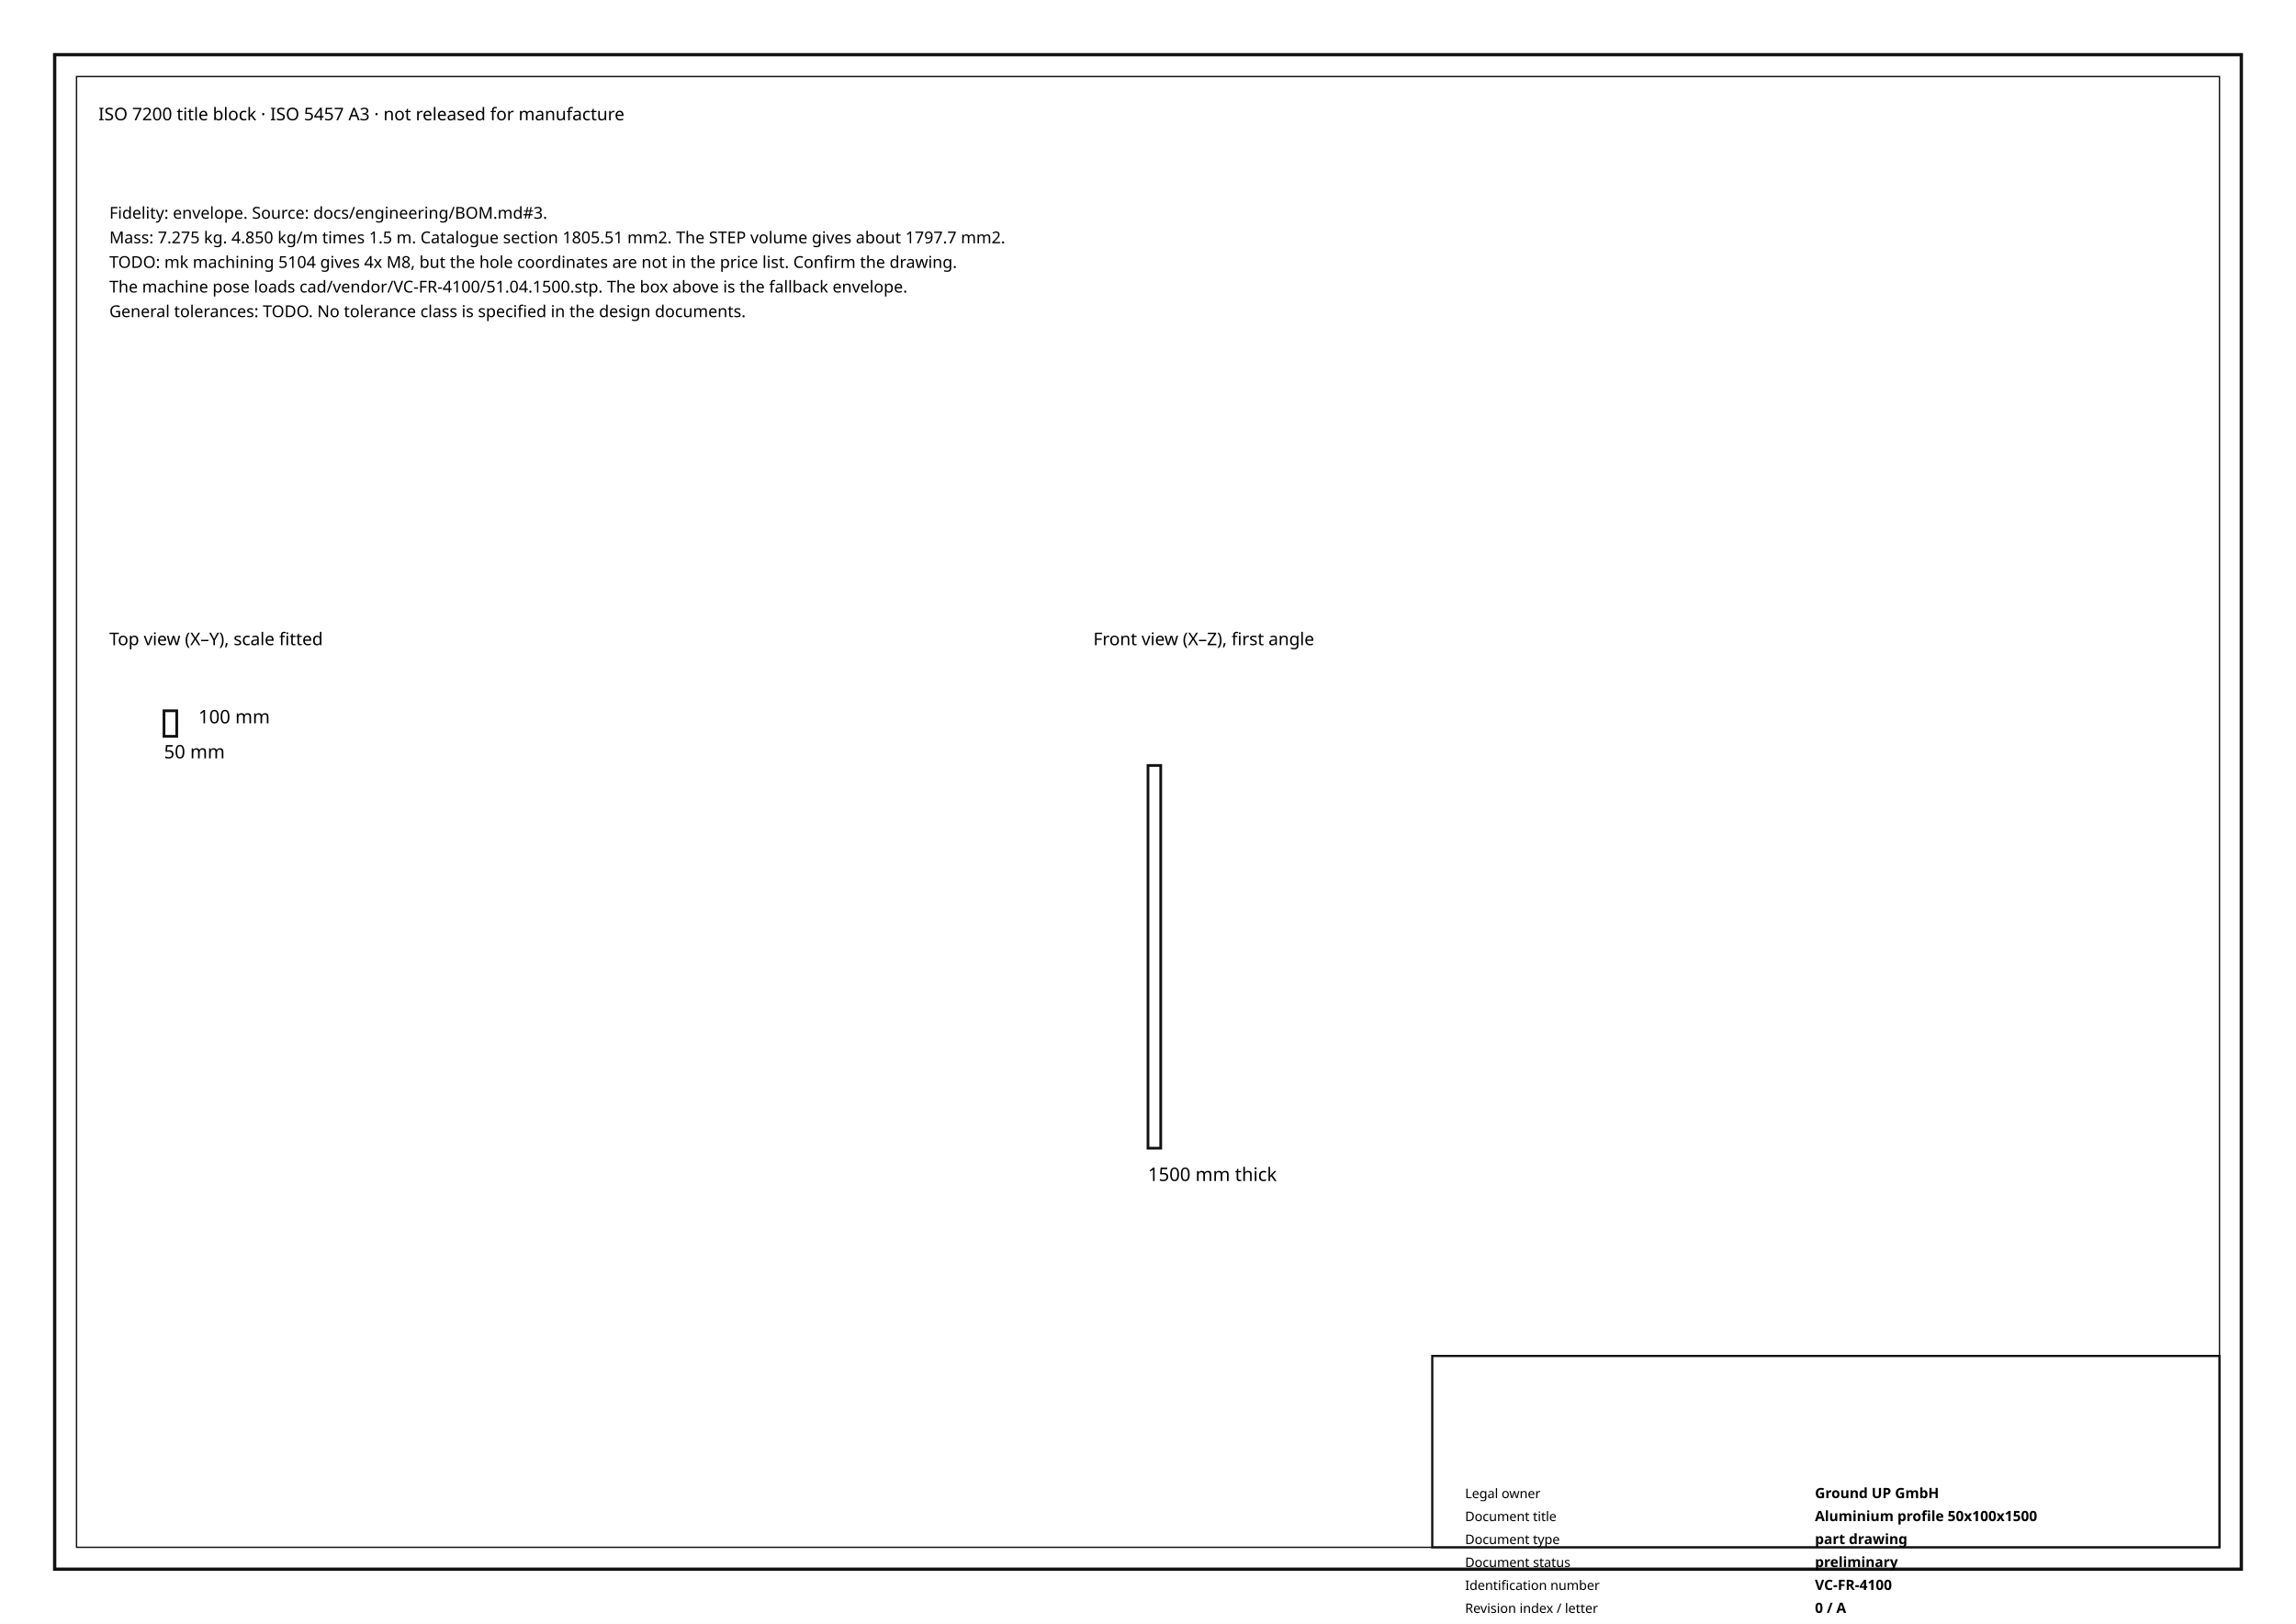
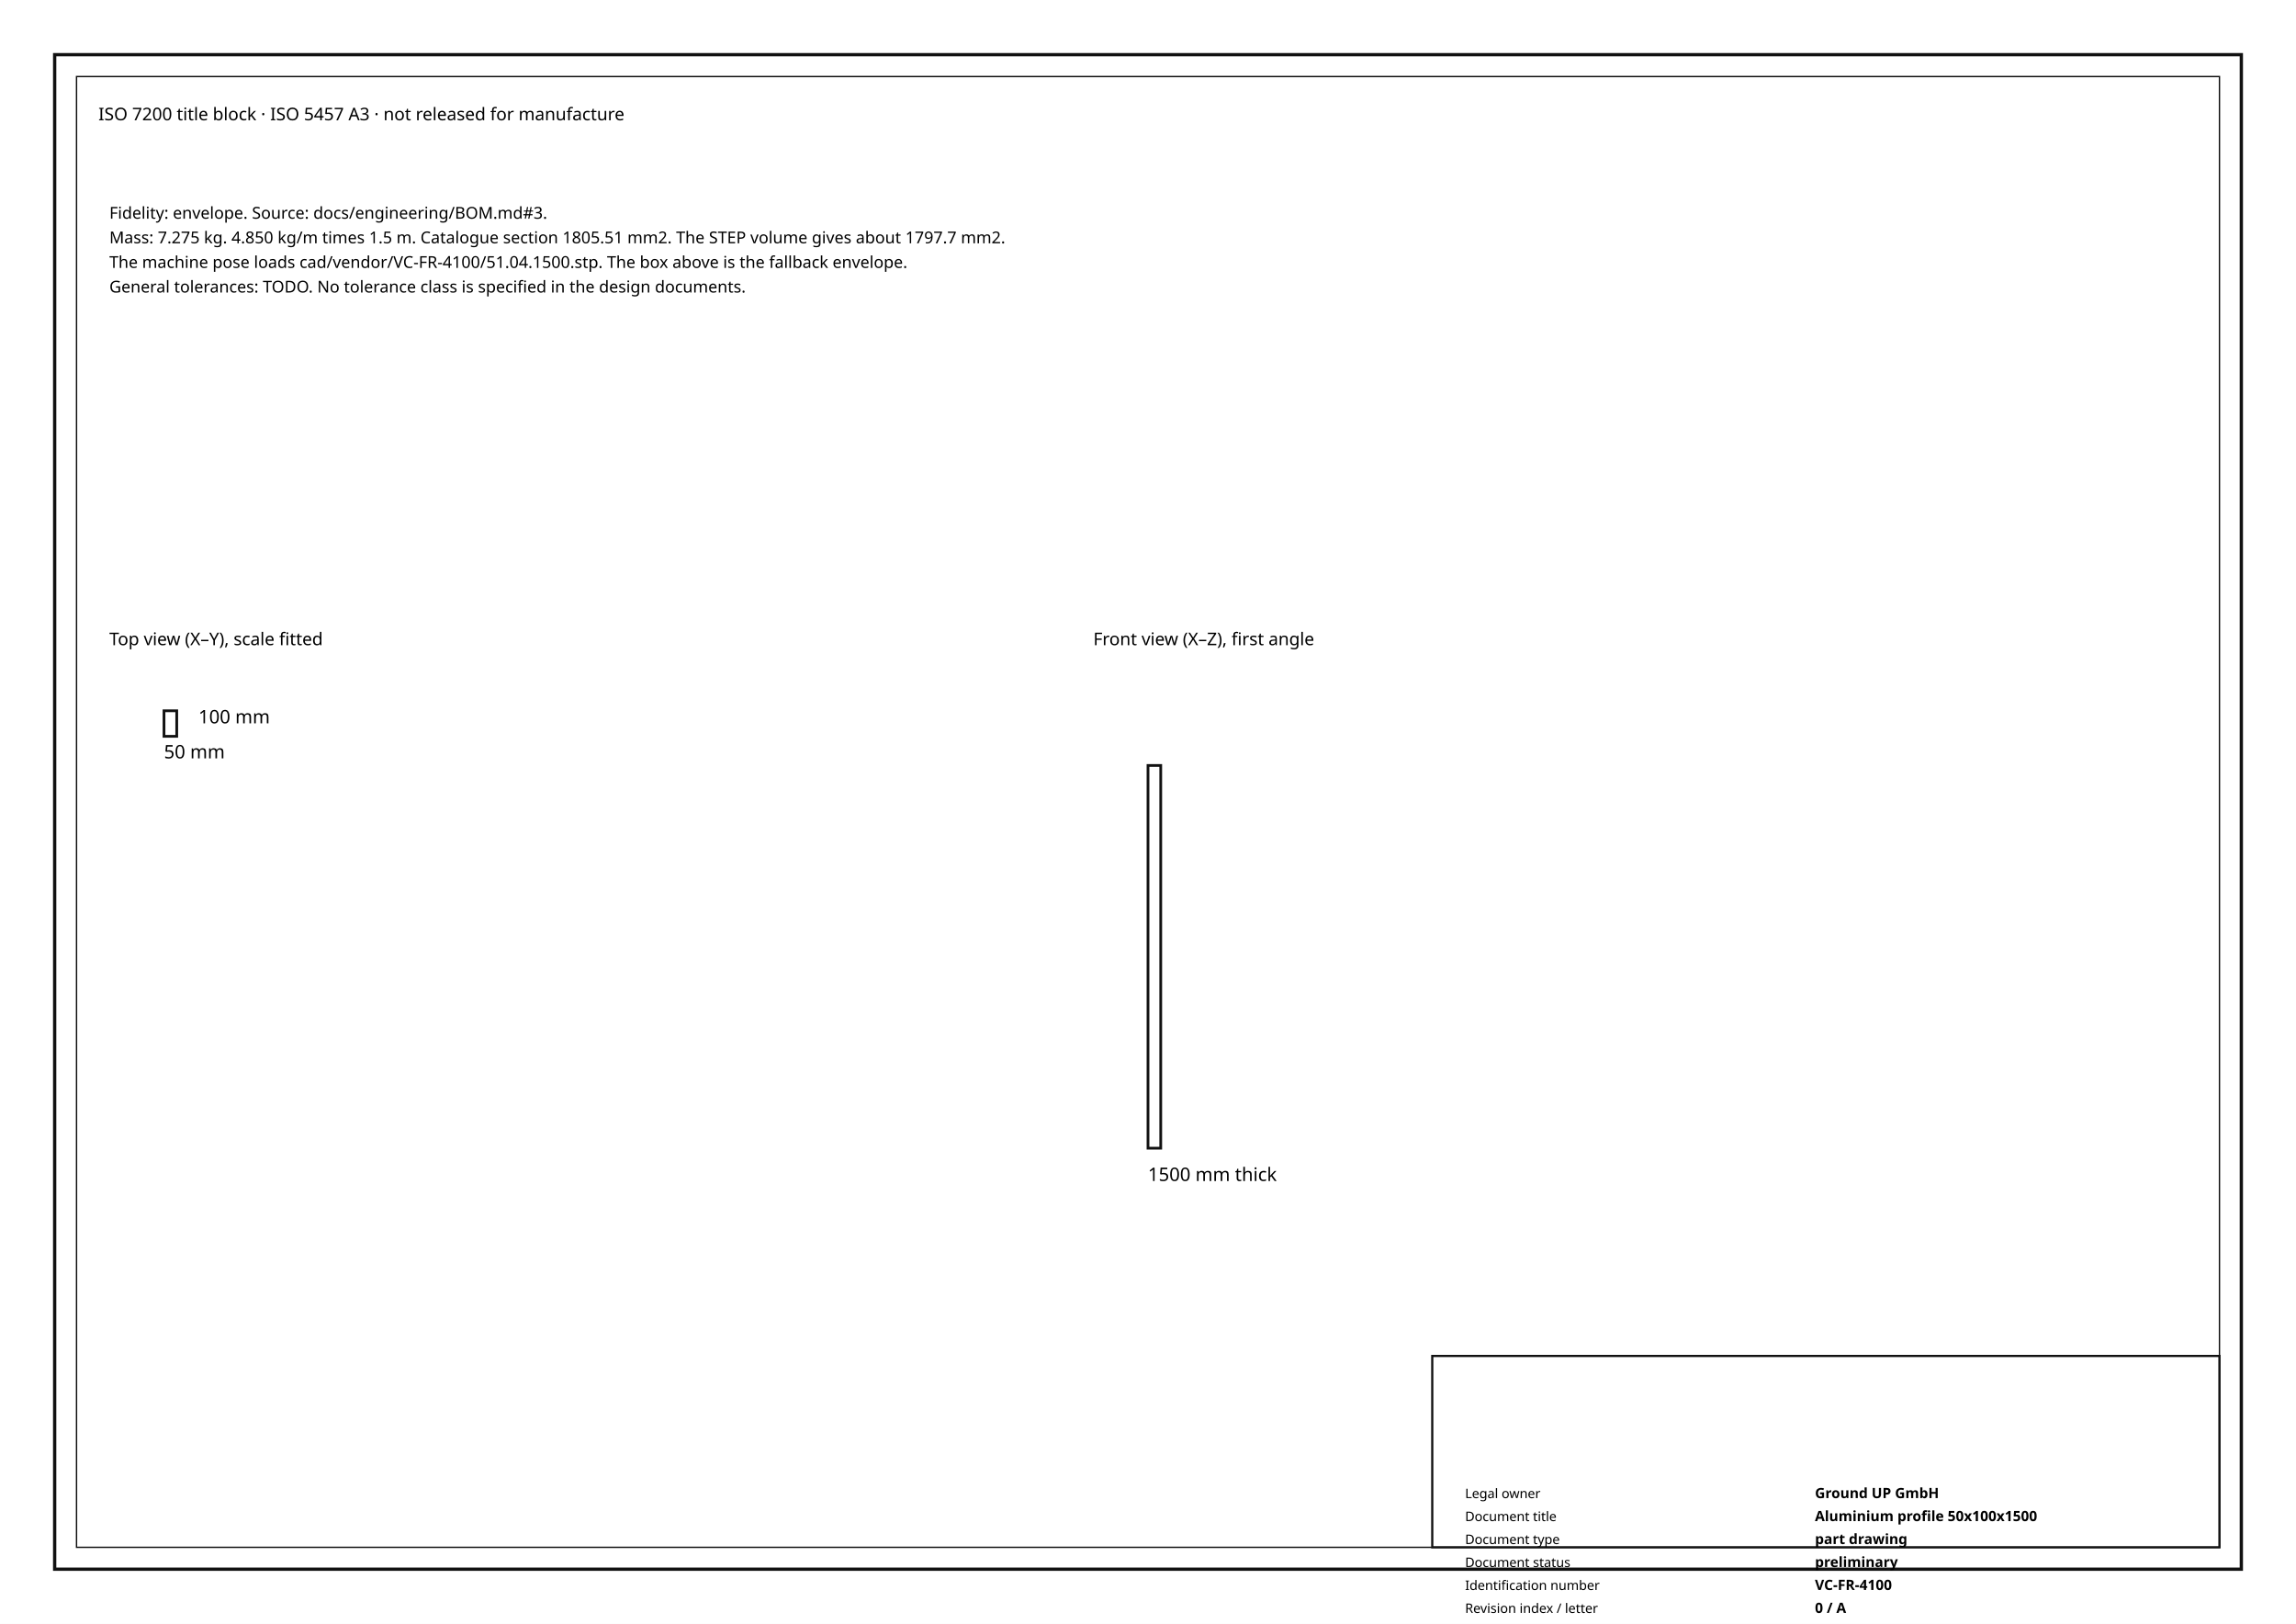
<svg xmlns="http://www.w3.org/2000/svg" width="420mm" height="297mm" viewBox="0 0 420.0 297.0">
  <rect width="100%" height="100%" fill="#fff" />
  <rect x="10" y="10" width="400" height="277" fill="none" stroke="#111" stroke-width="0.6" />
  <rect x="14" y="14" width="392" height="269" fill="none" stroke="#111" stroke-width="0.25" />
  <rect x="262" y="248" width="144" height="35" fill="none" stroke="#111" stroke-width="0.4" />
  <text x="18" y="22" font-size="3.2" font-family="sans-serif">ISO 7200 title block · ISO 5457 A3 · not released for manufacture</text>
  <text x="20" y="118" font-size="3.2" font-family="sans-serif">Top view (X–Y), scale fitted</text>
  <rect x="30" y="130" width="2.33" height="4.67" fill="none" stroke="#111" stroke-width="0.5" />
  <text x="30" y="138.7" font-size="3.4" font-family="sans-serif">50 mm</text>
  <text x="36.3" y="132.3" font-size="3.4" font-family="sans-serif">100 mm</text>
  <text x="200" y="118" font-size="3.2" font-family="sans-serif">Front view (X–Z), first angle</text>
  <rect x="210" y="140" width="2.33" height="70.00" fill="none" stroke="#111" stroke-width="0.5" />
  <text x="210" y="216.0" font-size="3.4" font-family="sans-serif">1500 mm thick</text>
  <text x="20" y="40" font-size="3" font-family="sans-serif">Fidelity: envelope. Source: docs/engineering/BOM.md#3.</text>
  <text x="20" y="44.5" font-size="3" font-family="sans-serif">Mass: 7.275 kg. 4.850 kg/m times 1.5 m. Catalogue section 1805.51 mm2. The STEP volume gives about 1797.7 mm2.</text>
-   <text x="20" y="49.0" font-size="3" font-family="sans-serif">TODO: mk machining 5104 gives 4x M8, but the hole coordinates are not in the price list. Confirm the drawing.</text>
-   <text x="20" y="53.5" font-size="3" font-family="sans-serif">The machine pose loads cad/vendor/VC-FR-4100/51.04.1500.stp. The box above is the fallback envelope.</text>
-   <text x="20" y="58.0" font-size="3" font-family="sans-serif">General tolerances: TODO. No tolerance class is specified in the design documents.</text>
+   <text x="20" y="49.0" font-size="3" font-family="sans-serif">The machine pose loads cad/vendor/VC-FR-4100/51.04.1500.stp. The box above is the fallback envelope.</text>
+   <text x="20" y="53.5" font-size="3" font-family="sans-serif">General tolerances: TODO. No tolerance class is specified in the design documents.</text>
  <text x="268" y="274" font-size="2.4" font-family="sans-serif">Legal owner</text>
  <text x="332" y="274" font-size="2.6" font-family="sans-serif" font-weight="700">Ground UP GmbH</text>
  <text x="268" y="278.2" font-size="2.4" font-family="sans-serif">Document title</text>
  <text x="332" y="278.2" font-size="2.6" font-family="sans-serif" font-weight="700">Aluminium profile 50x100x1500</text>
  <text x="268" y="282.4" font-size="2.4" font-family="sans-serif">Document type</text>
  <text x="332" y="282.4" font-size="2.6" font-family="sans-serif" font-weight="700">part drawing</text>
  <text x="268" y="286.6" font-size="2.4" font-family="sans-serif">Document status</text>
  <text x="332" y="286.6" font-size="2.6" font-family="sans-serif" font-weight="700">preliminary</text>
  <text x="268" y="290.8" font-size="2.4" font-family="sans-serif">Identification number</text>
  <text x="332" y="290.8" font-size="2.6" font-family="sans-serif" font-weight="700">VC-FR-4100</text>
  <text x="268" y="295" font-size="2.4" font-family="sans-serif">Revision index / letter</text>
  <text x="332" y="295" font-size="2.6" font-family="sans-serif" font-weight="700">0 / A</text>
  <text x="268" y="299.2" font-size="2.4" font-family="sans-serif">Creator</text>
  <text x="332" y="299.2" font-size="2.6" font-family="sans-serif" font-weight="700">vibrocore cad export</text>
  <text x="268" y="303.4" font-size="2.4" font-family="sans-serif">Created</text>
  <text x="332" y="303.4" font-size="2.6" font-family="sans-serif" font-weight="700">2026-11-19</text>
  <text x="268" y="307.6" font-size="2.4" font-family="sans-serif">Units</text>
  <text x="332" y="307.6" font-size="2.6" font-family="sans-serif" font-weight="700">mm</text>
  <text x="268" y="311.8" font-size="2.4" font-family="sans-serif">Projection</text>
  <text x="332" y="311.8" font-size="2.6" font-family="sans-serif" font-weight="700">first angle (ISO 128)</text>
  <text x="268" y="316" font-size="2.4" font-family="sans-serif">Sheet</text>
  <text x="332" y="316" font-size="2.6" font-family="sans-serif" font-weight="700">1 / 1</text>
</svg>
